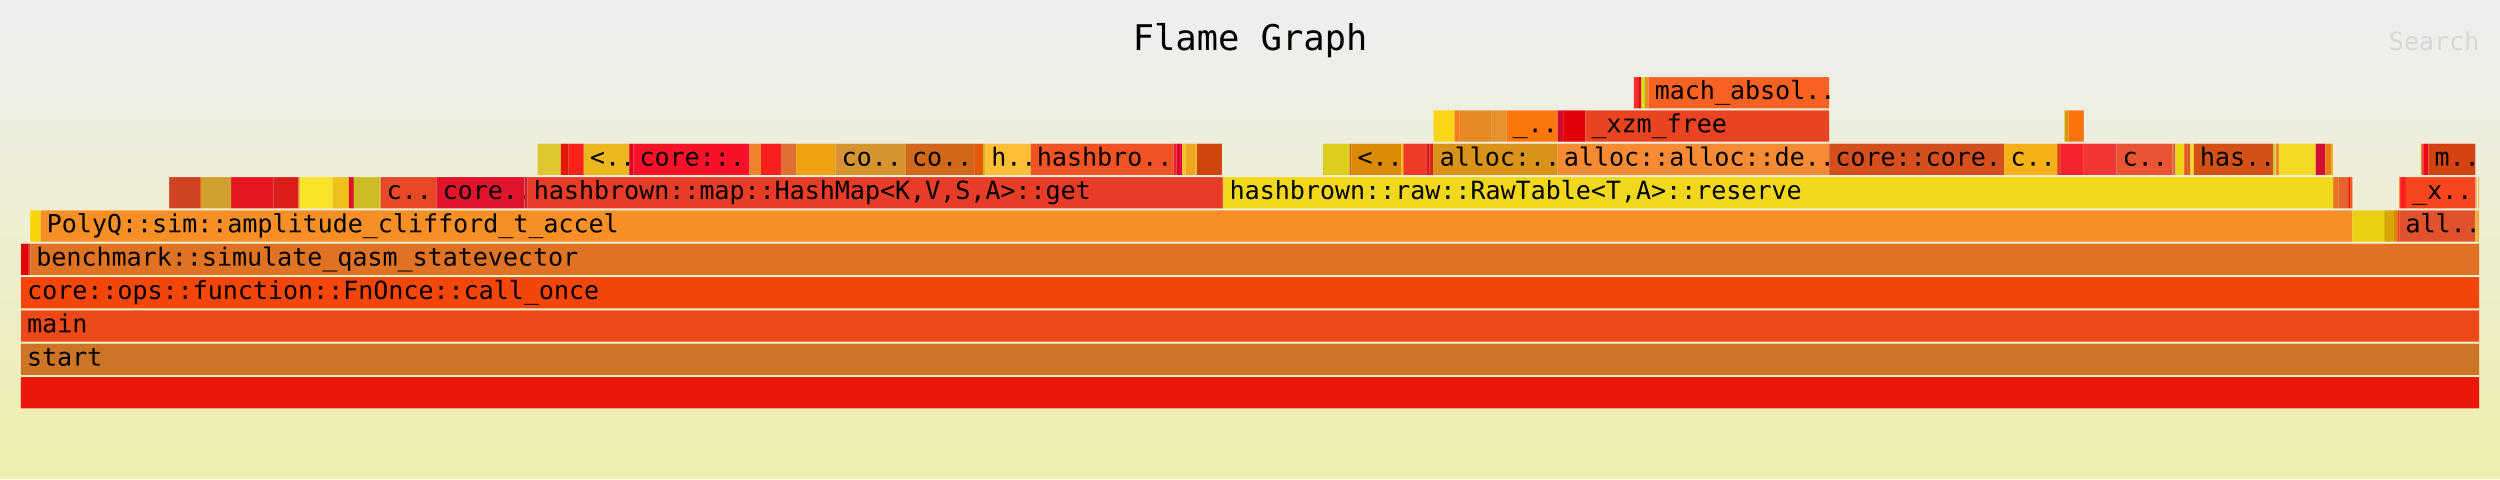
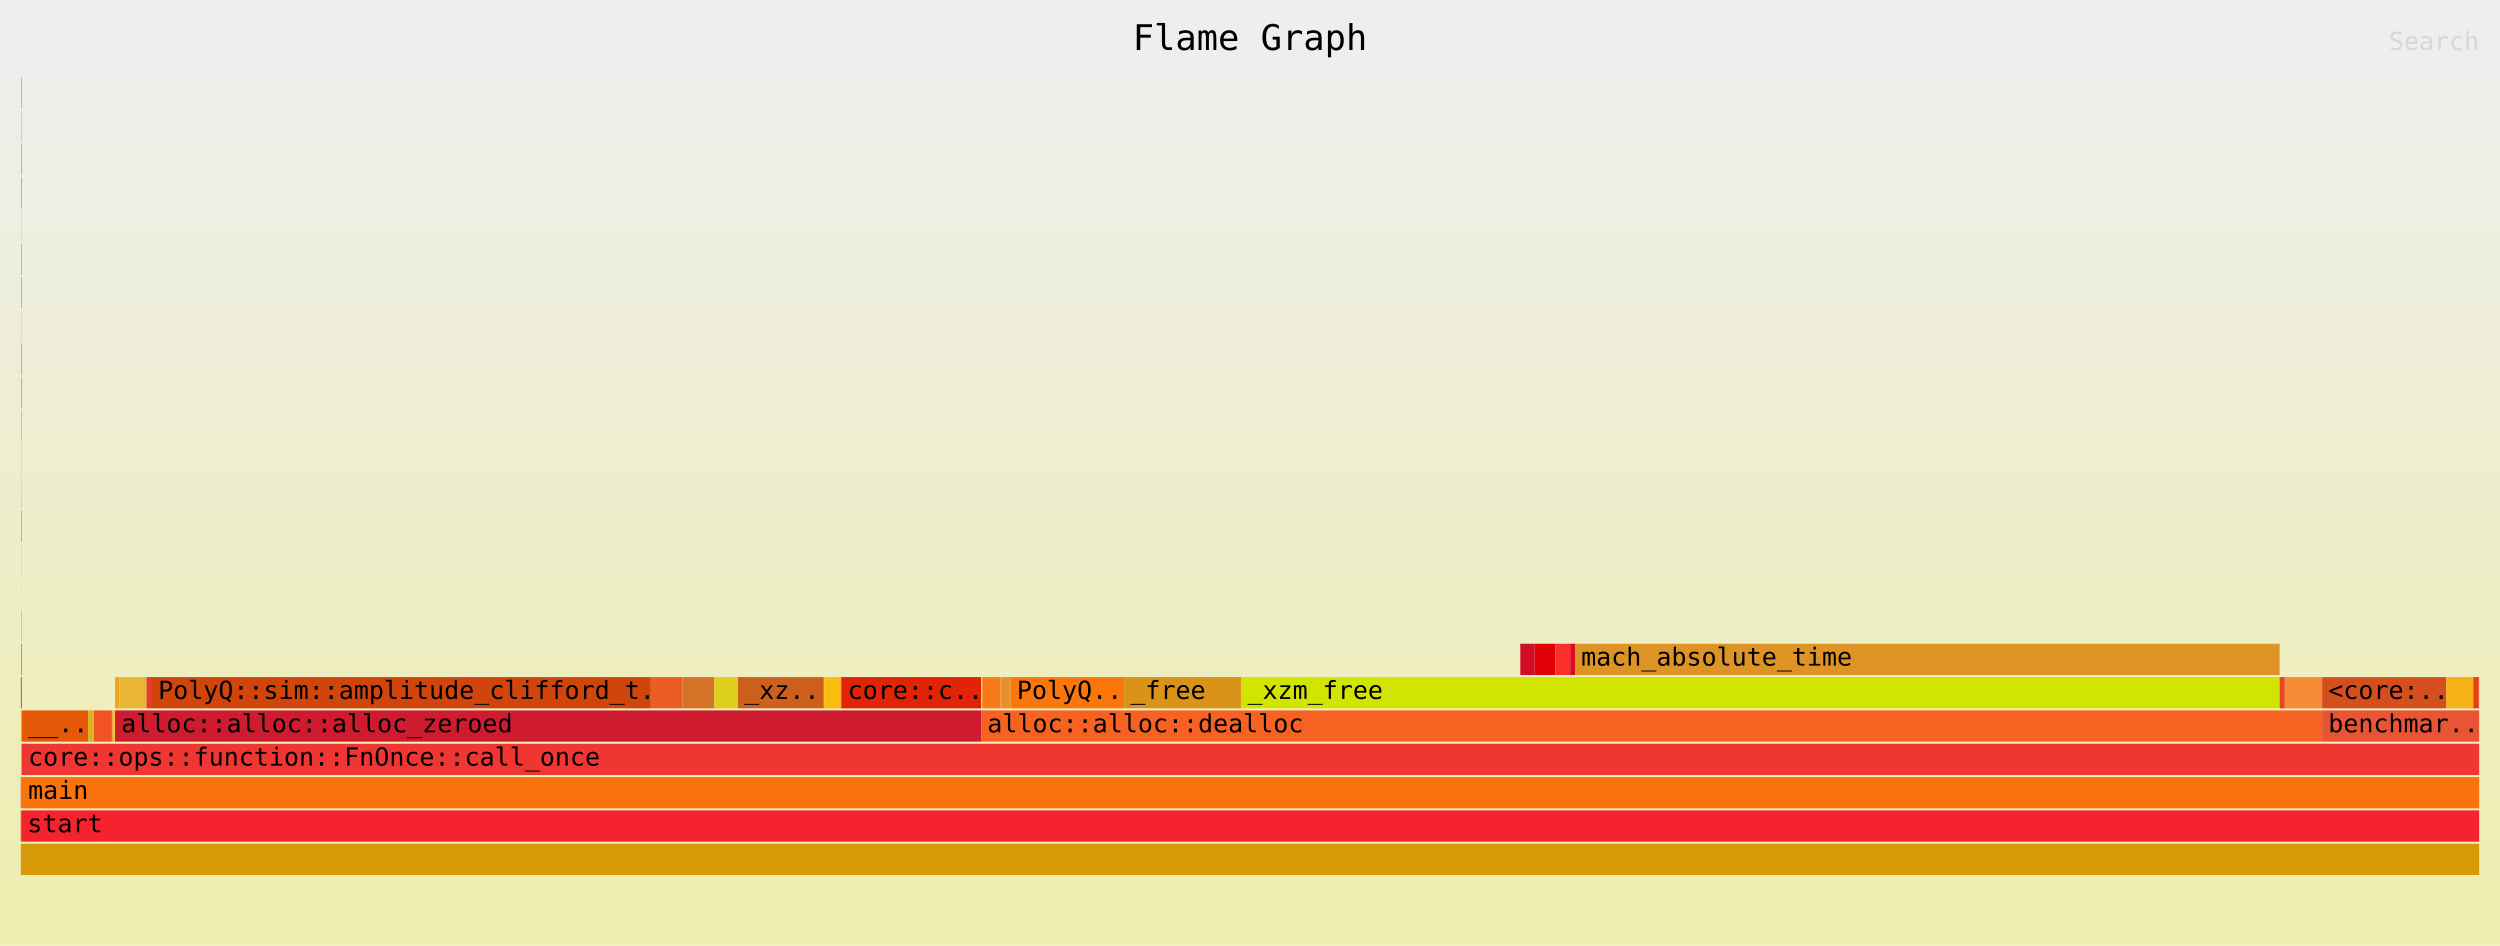
- <svg xmlns="http://www.w3.org/2000/svg" xmlns:ns1="http://github.com/jonhoo/inferno" version="1.1" width="1200" height="230" viewBox="0 0 1200 230">
+ <svg xmlns="http://www.w3.org/2000/svg" xmlns:ns1="http://github.com/jonhoo/inferno" version="1.1" width="1200" height="454" viewBox="0 0 1200 454">
  <defs>
    <linearGradient id="background" y1="0" y2="1" x1="0" x2="0">
      <stop stop-color="#eeeeee" offset="5%" />
      <stop stop-color="#eeeeb0" offset="95%" />
    </linearGradient>
  </defs>
  <style type="text/css">
text { font-family:monospace; font-size:12px }
#title { text-anchor:middle; font-size:17px; }
#matched { text-anchor:end; }
#search { text-anchor:end; opacity:0.1; cursor:pointer; }
#search:hover, #search.show { opacity:1; }
#subtitle { text-anchor:middle; font-color:rgb(160,160,160); }
#unzoom { cursor:pointer; }
#frames &gt; *:hover { stroke:black; stroke-width:0.5; cursor:pointer; }
.hide { display:none; }
.parent { opacity:0.5; }
</style>
-   <rect x="0" y="0" width="100%" height="230" fill="url(#background)" />
+   <rect x="0" y="0" width="100%" height="454" fill="url(#background)" />
  <text id="title" fill="rgb(0,0,0)" x="50%" y="24.00">Flame Graph</text>
-   <text id="details" fill="rgb(0,0,0)" x="10" y="213.00"> </text>
+   <text id="details" fill="rgb(0,0,0)" x="10" y="437.00"> </text>
  <text id="unzoom" class="hide" fill="rgb(0,0,0)" x="10" y="24.00">Reset Zoom</text>
  <text id="search" fill="rgb(0,0,0)" x="1190" y="24.00">Search</text>
-   <text id="matched" fill="rgb(0,0,0)" x="1190" y="213.00"> </text>
-   <svg id="frames" x="10" width="1180" total_samples="121412">
-     <g>
-       <rect x="0.006%" y="117" width="0.298%" height="15" fill="rgb(227,0,7)" ns1:x="7" ns1:w="362" />
-       <text x="0.256%" y="127.50" />
-     </g>
-     <g>
-       <rect x="0.304%" y="117" width="0.062%" height="15" fill="rgb(217,0,24)" ns1:x="369" ns1:w="75" />
-       <text x="0.554%" y="127.50" />
-     </g>
-     <g>
-       <rect x="0.366%" y="117" width="0.015%" height="15" fill="rgb(221,193,54)" ns1:x="444" ns1:w="18" />
-       <text x="0.616%" y="127.50" />
-     </g>
-     <g>
-       <rect x="0.381%" y="101" width="0.422%" height="15" fill="rgb(248,212,6)" ns1:x="462" ns1:w="513" />
-       <text x="0.63%" y="111.50" />
-     </g>
-     <g>
-       <rect x="6.032%" y="85" width="1.286%" height="15" fill="rgb(208,68,35)" ns1:x="7323" ns1:w="1561" />
-       <text x="6.282%" y="95.50" />
-     </g>
-     <g>
-       <rect x="7.317%" y="85" width="0.079%" height="15" fill="rgb(232,128,0)" ns1:x="8884" ns1:w="96" />
-       <text x="7.567%" y="95.50" />
-     </g>
-     <g>
-       <rect x="7.396%" y="85" width="1.156%" height="15" fill="rgb(207,160,47)" ns1:x="8980" ns1:w="1403" />
-       <text x="7.646%" y="95.50" />
-     </g>
-     <g>
-       <rect x="8.552%" y="85" width="1.719%" height="15" fill="rgb(228,23,34)" ns1:x="10383" ns1:w="2087" />
-       <text x="8.802%" y="95.50" />
-     </g>
-     <g>
-       <rect x="10.271%" y="85" width="1.022%" height="15" fill="rgb(218,30,26)" ns1:x="12470" ns1:w="1241" />
-       <text x="10.521%" y="95.50" />
-     </g>
-     <g>
-       <rect x="11.296%" y="85" width="0.047%" height="15" fill="rgb(220,122,19)" ns1:x="13715" ns1:w="57" />
-       <text x="11.546%" y="95.50" />
-     </g>
-     <g>
-       <rect x="11.343%" y="85" width="1.343%" height="15" fill="rgb(250,228,42)" ns1:x="13772" ns1:w="1630" />
-       <text x="11.593%" y="95.50" />
-     </g>
-     <g>
-       <rect x="12.686%" y="85" width="0.656%" height="15" fill="rgb(240,193,28)" ns1:x="15402" ns1:w="796" />
-       <text x="12.936%" y="95.50" />
-     </g>
-     <g>
-       <rect x="13.341%" y="85" width="0.206%" height="15" fill="rgb(216,20,37)" ns1:x="16198" ns1:w="250" />
-       <text x="13.591%" y="95.50" />
-     </g>
-     <g>
-       <rect x="13.547%" y="85" width="1.052%" height="15" fill="rgb(206,188,39)" ns1:x="16448" ns1:w="1277" />
-       <text x="13.797%" y="95.50" />
-     </g>
-     <g>
-       <rect x="14.599%" y="85" width="0.032%" height="15" fill="rgb(217,207,13)" ns1:x="17725" ns1:w="39" />
-       <text x="14.849%" y="95.50" />
-     </g>
-     <g>
-       <rect x="14.631%" y="85" width="2.276%" height="15" fill="rgb(231,73,38)" ns1:x="17764" ns1:w="2764" />
-       <text x="14.881%" y="95.50">c..</text>
-     </g>
-     <g>
-       <rect x="16.908%" y="85" width="3.563%" height="15" fill="rgb(225,20,46)" ns1:x="20528" ns1:w="4326" />
-       <text x="17.158%" y="95.50">core..</text>
-     </g>
-     <g>
-       <rect x="20.482%" y="85" width="0.133%" height="15" fill="rgb(210,31,41)" ns1:x="24867" ns1:w="161" />
-       <text x="20.732%" y="95.50" />
-     </g>
-     <g>
-       <rect x="21.018%" y="69" width="0.946%" height="15" fill="rgb(221,200,47)" ns1:x="25519" ns1:w="1148" />
-       <text x="21.268%" y="79.50" />
-     </g>
-     <g>
-       <rect x="21.964%" y="69" width="0.322%" height="15" fill="rgb(226,26,5)" ns1:x="26667" ns1:w="391" />
-       <text x="22.214%" y="79.50" />
-     </g>
-     <g>
-       <rect x="22.286%" y="69" width="0.614%" height="15" fill="rgb(249,33,26)" ns1:x="27058" ns1:w="745" />
-       <text x="22.536%" y="79.50" />
-     </g>
-     <g>
-       <rect x="22.9%" y="69" width="1.849%" height="15" fill="rgb(235,183,28)" ns1:x="27803" ns1:w="2245" />
-       <text x="23.15%" y="79.50">&lt;..</text>
-     </g>
-     <g>
-       <rect x="24.749%" y="69" width="0.166%" height="15" fill="rgb(221,5,38)" ns1:x="30048" ns1:w="201" />
-       <text x="24.999%" y="79.50" />
-     </g>
-     <g>
-       <rect x="24.916%" y="69" width="4.724%" height="15" fill="rgb(247,18,42)" ns1:x="30251" ns1:w="5735" />
-       <text x="25.166%" y="79.50">core::..</text>
-     </g>
-     <g>
-       <rect x="29.64%" y="69" width="0.466%" height="15" fill="rgb(241,131,45)" ns1:x="35986" ns1:w="566" />
-       <text x="29.89%" y="79.50" />
-     </g>
-     <g>
-       <rect x="30.106%" y="69" width="0.815%" height="15" fill="rgb(249,31,29)" ns1:x="36552" ns1:w="989" />
-       <text x="30.356%" y="79.50" />
-     </g>
-     <g>
-       <rect x="30.92%" y="69" width="0.619%" height="15" fill="rgb(225,111,53)" ns1:x="37541" ns1:w="752" />
-       <text x="31.17%" y="79.50" />
-     </g>
-     <g>
-       <rect x="31.54%" y="69" width="1.598%" height="15" fill="rgb(238,160,17)" ns1:x="38293" ns1:w="1940" />
-       <text x="31.79%" y="79.50" />
-     </g>
-     <g>
-       <rect x="33.138%" y="69" width="2.85%" height="15" fill="rgb(214,148,48)" ns1:x="40233" ns1:w="3460" />
-       <text x="33.388%" y="79.50">co..</text>
-     </g>
-     <g>
-       <rect x="35.987%" y="69" width="0.011%" height="15" fill="rgb(232,36,49)" ns1:x="43693" ns1:w="14" />
-       <text x="36.237%" y="79.50" />
-     </g>
-     <g>
-       <rect x="35.999%" y="69" width="2.78%" height="15" fill="rgb(209,103,24)" ns1:x="43707" ns1:w="3375" />
-       <text x="36.249%" y="79.50">co..</text>
-     </g>
-     <g>
-       <rect x="38.779%" y="69" width="0.359%" height="15" fill="rgb(229,88,8)" ns1:x="47082" ns1:w="436" />
-       <text x="39.029%" y="79.50" />
-     </g>
-     <g>
-       <rect x="39.138%" y="69" width="0.087%" height="15" fill="rgb(213,181,19)" ns1:x="47518" ns1:w="106" />
-       <text x="39.388%" y="79.50" />
-     </g>
-     <g>
-       <rect x="39.225%" y="69" width="1.856%" height="15" fill="rgb(254,191,54)" ns1:x="47624" ns1:w="2253" />
-       <text x="39.475%" y="79.50">h..</text>
-     </g>
-     <g>
-       <rect x="41.081%" y="69" width="5.811%" height="15" fill="rgb(241,83,37)" ns1:x="49877" ns1:w="7055" />
-       <text x="41.331%" y="79.50">hashbro..</text>
-     </g>
-     <g>
-       <rect x="46.892%" y="69" width="0.124%" height="15" fill="rgb(233,36,39)" ns1:x="56932" ns1:w="151" />
-       <text x="47.142%" y="79.50" />
-     </g>
-     <g>
-       <rect x="47.016%" y="69" width="0.225%" height="15" fill="rgb(226,3,54)" ns1:x="57083" ns1:w="273" />
-       <text x="47.266%" y="79.50" />
-     </g>
-     <g>
-       <rect x="47.241%" y="69" width="0.138%" height="15" fill="rgb(245,192,40)" ns1:x="57356" ns1:w="167" />
-       <text x="47.491%" y="79.50" />
-     </g>
-     <g>
-       <rect x="47.378%" y="69" width="0.391%" height="15" fill="rgb(238,167,29)" ns1:x="57523" ns1:w="475" />
-       <text x="47.628%" y="79.50" />
-     </g>
-     <g>
-       <rect x="47.77%" y="69" width="0.074%" height="15" fill="rgb(232,182,51)" ns1:x="57998" ns1:w="90" />
-       <text x="48.02%" y="79.50" />
-     </g>
-     <g>
-       <rect x="20.617%" y="85" width="28.244%" height="15" fill="rgb(231,60,39)" ns1:x="25031" ns1:w="34291" />
-       <text x="20.867%" y="95.50">hashbrown::map::HashMap&lt;K,V,S,A&gt;::get</text>
-     </g>
-     <g>
-       <rect x="47.844%" y="69" width="1.016%" height="15" fill="rgb(208,69,12)" ns1:x="58088" ns1:w="1234" />
-       <text x="48.094%" y="79.50" />
-     </g>
-     <g>
-       <rect x="48.86%" y="85" width="0.047%" height="15" fill="rgb(235,93,37)" ns1:x="59322" ns1:w="57" />
-       <text x="49.11%" y="95.50" />
-     </g>
-     <g>
-       <rect x="48.91%" y="85" width="0.011%" height="15" fill="rgb(213,116,39)" ns1:x="59383" ns1:w="13" />
-       <text x="49.16%" y="95.50" />
-     </g>
-     <g>
-       <rect x="52.965%" y="69" width="1.09%" height="15" fill="rgb(222,207,29)" ns1:x="64306" ns1:w="1323" />
-       <text x="53.215%" y="79.50" />
-     </g>
-     <g>
-       <rect x="54.055%" y="69" width="0.066%" height="15" fill="rgb(206,96,30)" ns1:x="65629" ns1:w="80" />
-       <text x="54.305%" y="79.50" />
-     </g>
-     <g>
-       <rect x="54.121%" y="69" width="2.03%" height="15" fill="rgb(218,138,4)" ns1:x="65709" ns1:w="2464" />
-       <text x="54.371%" y="79.50">&lt;..</text>
-     </g>
-     <g>
-       <rect x="56.15%" y="69" width="0.088%" height="15" fill="rgb(250,191,14)" ns1:x="68173" ns1:w="107" />
-       <text x="56.4%" y="79.50" />
-     </g>
-     <g>
-       <rect x="56.238%" y="69" width="0.961%" height="15" fill="rgb(239,60,40)" ns1:x="68280" ns1:w="1167" />
-       <text x="56.488%" y="79.50" />
-     </g>
-     <g>
-       <rect x="57.2%" y="69" width="0.105%" height="15" fill="rgb(206,27,48)" ns1:x="69447" ns1:w="127" />
-       <text x="57.45%" y="79.50" />
-     </g>
-     <g>
-       <rect x="57.304%" y="69" width="0.161%" height="15" fill="rgb(225,35,8)" ns1:x="69574" ns1:w="195" />
-       <text x="57.554%" y="79.50" />
-     </g>
-     <g>
-       <rect x="57.465%" y="53" width="0.857%" height="15" fill="rgb(250,213,24)" ns1:x="69769" ns1:w="1041" />
-       <text x="57.715%" y="63.50" />
-     </g>
-     <g>
-       <rect x="58.322%" y="53" width="0.209%" height="15" fill="rgb(247,123,22)" ns1:x="70810" ns1:w="254" />
-       <text x="58.572%" y="63.50" />
-     </g>
-     <g>
-       <rect x="58.531%" y="53" width="1.304%" height="15" fill="rgb(231,138,38)" ns1:x="71064" ns1:w="1583" />
-       <text x="58.781%" y="63.50" />
-     </g>
-     <g>
-       <rect x="59.835%" y="53" width="0.597%" height="15" fill="rgb(231,145,46)" ns1:x="72647" ns1:w="725" />
-       <text x="60.085%" y="63.50" />
-     </g>
-     <g>
-       <rect x="60.433%" y="53" width="2.069%" height="15" fill="rgb(251,118,11)" ns1:x="73373" ns1:w="2512" />
-       <text x="60.683%" y="63.50">_..</text>
-     </g>
-     <g>
-       <rect x="57.465%" y="69" width="5.052%" height="15" fill="rgb(217,147,25)" ns1:x="69769" ns1:w="6134" />
-       <text x="57.715%" y="79.50">alloc:..</text>
-     </g>
-     <g>
-       <rect x="62.502%" y="53" width="0.015%" height="15" fill="rgb(247,81,37)" ns1:x="75885" ns1:w="18" />
-       <text x="62.752%" y="63.50" />
-     </g>
-     <g>
-       <rect x="62.517%" y="53" width="0.222%" height="15" fill="rgb(209,12,38)" ns1:x="75903" ns1:w="270" />
-       <text x="62.767%" y="63.50" />
-     </g>
-     <g>
-       <rect x="62.739%" y="53" width="0.898%" height="15" fill="rgb(227,1,9)" ns1:x="76173" ns1:w="1090" />
-       <text x="62.989%" y="63.50" />
-     </g>
-     <g>
-       <rect x="65.615%" y="37" width="0.172%" height="15" fill="rgb(248,47,43)" ns1:x="79665" ns1:w="209" />
-       <text x="65.865%" y="47.50" />
-     </g>
-     <g>
-       <rect x="65.788%" y="37" width="0.134%" height="15" fill="rgb(221,10,30)" ns1:x="79874" ns1:w="163" />
-       <text x="66.038%" y="47.50" />
-     </g>
-     <g>
-       <rect x="65.922%" y="37" width="0.131%" height="15" fill="rgb(210,229,1)" ns1:x="80037" ns1:w="159" />
-       <text x="66.172%" y="47.50" />
-     </g>
-     <g>
-       <rect x="66.053%" y="37" width="0.161%" height="15" fill="rgb(222,148,37)" ns1:x="80196" ns1:w="195" />
-       <text x="66.303%" y="47.50" />
-     </g>
-     <g>
-       <rect x="63.637%" y="53" width="9.922%" height="15" fill="rgb(234,67,33)" ns1:x="77263" ns1:w="12047" />
-       <text x="63.887%" y="63.50">_xzm_free</text>
-     </g>
-     <g>
-       <rect x="66.213%" y="37" width="7.346%" height="15" fill="rgb(247,98,35)" ns1:x="80391" ns1:w="8919" />
-       <text x="66.463%" y="47.50">mach_absol..</text>
-     </g>
-     <g>
-       <rect x="62.517%" y="69" width="11.043%" height="15" fill="rgb(247,138,52)" ns1:x="75903" ns1:w="13408" />
-       <text x="62.767%" y="79.50">alloc::alloc::de..</text>
-     </g>
-     <g>
-       <rect x="73.56%" y="69" width="7.125%" height="15" fill="rgb(213,79,30)" ns1:x="89311" ns1:w="8650" />
-       <text x="73.81%" y="79.50">core::core..</text>
-     </g>
-     <g>
-       <rect x="80.685%" y="69" width="2.15%" height="15" fill="rgb(246,177,23)" ns1:x="97961" ns1:w="2610" />
-       <text x="80.935%" y="79.50">c..</text>
-     </g>
-     <g>
-       <rect x="82.838%" y="69" width="0.147%" height="15" fill="rgb(230,62,27)" ns1:x="100575" ns1:w="178" />
-       <text x="83.088%" y="79.50" />
-     </g>
-     <g>
-       <rect x="83.134%" y="53" width="0.155%" height="15" fill="rgb(216,154,8)" ns1:x="100935" ns1:w="188" />
-       <text x="83.384%" y="63.50" />
-     </g>
-     <g>
-       <rect x="82.984%" y="69" width="0.934%" height="15" fill="rgb(244,35,45)" ns1:x="100753" ns1:w="1134" />
-       <text x="83.234%" y="79.50" />
-     </g>
-     <g>
-       <rect x="83.289%" y="53" width="0.629%" height="15" fill="rgb(251,115,12)" ns1:x="101123" ns1:w="764" />
-       <text x="83.539%" y="63.50" />
-     </g>
-     <g>
-       <rect x="83.918%" y="69" width="1.327%" height="15" fill="rgb(240,54,50)" ns1:x="101887" ns1:w="1611" />
-       <text x="84.168%" y="79.50" />
-     </g>
-     <g>
-       <rect x="85.245%" y="69" width="2.274%" height="15" fill="rgb(233,84,52)" ns1:x="103498" ns1:w="2761" />
-       <text x="85.495%" y="79.50">c..</text>
-     </g>
-     <g>
-       <rect x="87.519%" y="69" width="0.061%" height="15" fill="rgb(207,117,47)" ns1:x="106259" ns1:w="74" />
-       <text x="87.769%" y="79.50" />
-     </g>
-     <g>
-       <rect x="87.58%" y="69" width="0.024%" height="15" fill="rgb(249,43,39)" ns1:x="106333" ns1:w="29" />
-       <text x="87.83%" y="79.50" />
-     </g>
-     <g>
-       <rect x="87.604%" y="69" width="0.037%" height="15" fill="rgb(209,38,44)" ns1:x="106362" ns1:w="45" />
-       <text x="87.854%" y="79.50" />
-     </g>
-     <g>
-       <rect x="87.641%" y="69" width="0.362%" height="15" fill="rgb(236,212,23)" ns1:x="106407" ns1:w="440" />
-       <text x="87.891%" y="79.50" />
-     </g>
-     <g>
-       <rect x="88.004%" y="69" width="0.118%" height="15" fill="rgb(242,79,21)" ns1:x="106847" ns1:w="143" />
-       <text x="88.254%" y="79.50" />
-     </g>
-     <g>
-       <rect x="88.121%" y="69" width="0.134%" height="15" fill="rgb(211,96,35)" ns1:x="106990" ns1:w="163" />
-       <text x="88.371%" y="79.50" />
-     </g>
-     <g>
-       <rect x="88.256%" y="69" width="0.134%" height="15" fill="rgb(253,215,40)" ns1:x="107153" ns1:w="163" />
-       <text x="88.506%" y="79.50" />
-     </g>
-     <g>
-       <rect x="88.39%" y="69" width="3.224%" height="15" fill="rgb(211,81,21)" ns1:x="107316" ns1:w="3914" />
-       <text x="88.64%" y="79.50">has..</text>
-     </g>
-     <g>
-       <rect x="91.622%" y="69" width="0.094%" height="15" fill="rgb(208,190,38)" ns1:x="111240" ns1:w="114" />
-       <text x="91.872%" y="79.50" />
-     </g>
-     <g>
-       <rect x="91.721%" y="69" width="0.021%" height="15" fill="rgb(235,213,38)" ns1:x="111360" ns1:w="26" />
-       <text x="91.971%" y="79.50" />
-     </g>
-     <g>
-       <rect x="91.742%" y="69" width="0.111%" height="15" fill="rgb(237,122,38)" ns1:x="111386" ns1:w="135" />
-       <text x="91.992%" y="79.50" />
-     </g>
-     <g>
-       <rect x="91.853%" y="69" width="1.494%" height="15" fill="rgb(244,218,35)" ns1:x="111521" ns1:w="1814" />
-       <text x="92.103%" y="79.50" />
-     </g>
-     <g>
-       <rect x="93.348%" y="69" width="0.014%" height="15" fill="rgb(240,68,47)" ns1:x="113336" ns1:w="17" />
-       <text x="93.598%" y="79.50" />
-     </g>
-     <g>
-       <rect x="93.362%" y="69" width="0.38%" height="15" fill="rgb(210,16,53)" ns1:x="113353" ns1:w="461" />
-       <text x="93.612%" y="79.50" />
-     </g>
-     <g>
-       <rect x="93.742%" y="69" width="0.237%" height="15" fill="rgb(235,124,12)" ns1:x="113814" ns1:w="288" />
-       <text x="93.992%" y="79.50" />
-     </g>
-     <g>
-       <rect x="93.98%" y="69" width="0.03%" height="15" fill="rgb(224,169,11)" ns1:x="114103" ns1:w="37" />
-       <text x="94.23%" y="79.50" />
-     </g>
-     <g>
-       <rect x="94.01%" y="69" width="0.043%" height="15" fill="rgb(250,166,2)" ns1:x="114140" ns1:w="52" />
-       <text x="94.26%" y="79.50" />
-     </g>
-     <g>
-       <rect x="48.921%" y="85" width="45.141%" height="15" fill="rgb(242,216,29)" ns1:x="59396" ns1:w="54807" />
-       <text x="49.171%" y="95.50">hashbrown::raw::RawTable&lt;T,A&gt;::reserve</text>
-     </g>
-     <g>
-       <rect x="94.062%" y="85" width="0.205%" height="15" fill="rgb(230,116,27)" ns1:x="114203" ns1:w="249" />
-       <text x="94.312%" y="95.50" />
-     </g>
-     <g>
-       <rect x="94.268%" y="85" width="0.408%" height="15" fill="rgb(228,99,48)" ns1:x="114453" ns1:w="495" />
-       <text x="94.518%" y="95.50" />
-     </g>
-     <g>
-       <rect x="94.676%" y="85" width="0.09%" height="15" fill="rgb(253,11,6)" ns1:x="114948" ns1:w="109" />
-       <text x="94.926%" y="95.50" />
-     </g>
-     <g>
-       <rect x="0.803%" y="101" width="94.039%" height="15" fill="rgb(247,143,39)" ns1:x="975" ns1:w="114175" />
-       <text x="1.053%" y="111.50">PolyQ::sim::amplitude_clifford_t_accel</text>
-     </g>
-     <g>
-       <rect x="94.766%" y="85" width="0.077%" height="15" fill="rgb(236,97,10)" ns1:x="115057" ns1:w="93" />
-       <text x="95.016%" y="95.50" />
-     </g>
-     <g>
-       <rect x="94.842%" y="101" width="1.296%" height="15" fill="rgb(233,208,19)" ns1:x="115150" ns1:w="1573" />
-       <text x="95.092%" y="111.50" />
-     </g>
-     <g>
-       <rect x="96.138%" y="101" width="0.4%" height="15" fill="rgb(216,164,2)" ns1:x="116723" ns1:w="486" />
-       <text x="96.388%" y="111.50" />
-     </g>
-     <g>
-       <rect x="96.538%" y="101" width="0.166%" height="15" fill="rgb(220,129,5)" ns1:x="117209" ns1:w="202" />
-       <text x="96.788%" y="111.50" />
-     </g>
-     <g>
-       <rect x="96.705%" y="101" width="0.047%" height="15" fill="rgb(242,17,10)" ns1:x="117411" ns1:w="57" />
-       <text x="96.955%" y="111.50" />
-     </g>
-     <g>
-       <rect x="96.752%" y="85" width="0.035%" height="15" fill="rgb(242,107,0)" ns1:x="117468" ns1:w="43" />
-       <text x="97.002%" y="95.50" />
-     </g>
-     <g>
-       <rect x="96.787%" y="85" width="0.234%" height="15" fill="rgb(251,28,31)" ns1:x="117511" ns1:w="284" />
-       <text x="97.037%" y="95.50" />
-     </g>
-     <g>
-       <rect x="97.624%" y="69" width="0.035%" height="15" fill="rgb(233,223,10)" ns1:x="118527" ns1:w="42" />
-       <text x="97.874%" y="79.50" />
-     </g>
-     <g>
-       <rect x="97.658%" y="69" width="0.041%" height="15" fill="rgb(215,21,27)" ns1:x="118569" ns1:w="50" />
-       <text x="97.908%" y="79.50" />
-     </g>
-     <g>
-       <rect x="97.7%" y="69" width="0.031%" height="15" fill="rgb(232,23,21)" ns1:x="118619" ns1:w="38" />
-       <text x="97.95%" y="79.50" />
-     </g>
-     <g>
-       <rect x="97.731%" y="69" width="0.201%" height="15" fill="rgb(244,5,23)" ns1:x="118657" ns1:w="244" />
-       <text x="97.981%" y="79.50" />
-     </g>
-     <g>
-       <rect x="96.752%" y="101" width="3.092%" height="15" fill="rgb(226,81,46)" ns1:x="117468" ns1:w="3754" />
-       <text x="97.002%" y="111.50">all..</text>
-     </g>
-     <g>
-       <rect x="97.021%" y="85" width="2.823%" height="15" fill="rgb(247,70,30)" ns1:x="117795" ns1:w="3427" />
-       <text x="97.271%" y="95.50">_x..</text>
-     </g>
-     <g>
-       <rect x="97.932%" y="69" width="1.912%" height="15" fill="rgb(212,68,19)" ns1:x="118901" ns1:w="2321" />
-       <text x="98.182%" y="79.50">m..</text>
-     </g>
-     <g>
-       <rect x="99.844%" y="101" width="0.044%" height="15" fill="rgb(240,187,13)" ns1:x="121222" ns1:w="54" />
-       <text x="100.094%" y="111.50" />
-     </g>
-     <g>
-       <rect x="99.858%" y="85" width="0.03%" height="15" fill="rgb(223,113,26)" ns1:x="121240" ns1:w="36" />
-       <text x="100.108%" y="95.50" />
-     </g>
-     <g>
-       <rect x="99.888%" y="101" width="0.013%" height="15" fill="rgb(206,192,2)" ns1:x="121276" ns1:w="16" />
-       <text x="100.138%" y="111.50" />
-     </g>
-     <g>
-       <rect x="99.901%" y="101" width="0.03%" height="15" fill="rgb(241,108,4)" ns1:x="121292" ns1:w="37" />
-       <text x="100.151%" y="111.50" />
-     </g>
-     <g>
-       <rect x="99.932%" y="101" width="0.029%" height="15" fill="rgb(247,173,49)" ns1:x="121329" ns1:w="35" />
-       <text x="100.182%" y="111.50" />
-     </g>
-     <g>
-       <rect x="0.381%" y="117" width="99.618%" height="15" fill="rgb(224,114,35)" ns1:x="462" ns1:w="120948" />
-       <text x="0.63%" y="127.50">benchmark::simulate_qasm_statevector</text>
-     </g>
-     <g>
-       <rect x="99.96%" y="101" width="0.038%" height="15" fill="rgb(245,159,27)" ns1:x="121364" ns1:w="46" />
-       <text x="100.21%" y="111.50" />
-     </g>
-     <g>
-       <rect x="99.96%" y="85" width="0.038%" height="15" fill="rgb(245,172,44)" ns1:x="121364" ns1:w="46" />
-       <text x="100.21%" y="95.50" />
-     </g>
-     <g>
-       <rect x="0%" y="181" width="100%" height="15" fill="rgb(236,23,11)" ns1:x="0" ns1:w="121412" />
-       <text x="0.25%" y="191.50" />
-     </g>
-     <g>
-       <rect x="0%" y="165" width="100%" height="15" fill="rgb(205,117,38)" ns1:x="0" ns1:w="121412" />
-       <text x="0.25%" y="175.50">start</text>
-     </g>
-     <g>
-       <rect x="0.006%" y="149" width="99.994%" height="15" fill="rgb(237,72,25)" ns1:x="7" ns1:w="121405" />
-       <text x="0.256%" y="159.50">main</text>
-     </g>
-     <g>
-       <rect x="0.006%" y="133" width="99.994%" height="15" fill="rgb(244,70,9)" ns1:x="7" ns1:w="121405" />
-       <text x="0.256%" y="143.50">core::ops::function::FnOnce::call_once</text>
+   <text id="matched" fill="rgb(0,0,0)" x="1190" y="437.00"> </text>
+   <svg id="frames" x="10" width="1180" total_samples="6653">
+     <g>
+       <rect x="0%" y="389" width="0.015%" height="15" fill="rgb(227,0,7)" ns1:x="0" ns1:w="1" />
+       <text x="0.25%" y="399.50" />
+     </g>
+     <g>
+       <rect x="0%" y="373" width="0.015%" height="15" fill="rgb(217,0,24)" ns1:x="0" ns1:w="1" />
+       <text x="0.25%" y="383.50" />
+     </g>
+     <g>
+       <rect x="0%" y="357" width="0.015%" height="15" fill="rgb(221,193,54)" ns1:x="0" ns1:w="1" />
+       <text x="0.25%" y="367.50" />
+     </g>
+     <g>
+       <rect x="0%" y="341" width="0.015%" height="15" fill="rgb(248,212,6)" ns1:x="0" ns1:w="1" />
+       <text x="0.25%" y="351.50" />
+     </g>
+     <g>
+       <rect x="0%" y="325" width="0.015%" height="15" fill="rgb(208,68,35)" ns1:x="0" ns1:w="1" />
+       <text x="0.25%" y="335.50" />
+     </g>
+     <g>
+       <rect x="0.015%" y="357" width="0.015%" height="15" fill="rgb(232,128,0)" ns1:x="1" ns1:w="1" />
+       <text x="0.265%" y="367.50" />
+     </g>
+     <g>
+       <rect x="0.015%" y="341" width="0.015%" height="15" fill="rgb(207,160,47)" ns1:x="1" ns1:w="1" />
+       <text x="0.265%" y="351.50" />
+     </g>
+     <g>
+       <rect x="0.015%" y="325" width="0.015%" height="15" fill="rgb(228,23,34)" ns1:x="1" ns1:w="1" />
+       <text x="0.265%" y="335.50" />
+     </g>
+     <g>
+       <rect x="0.015%" y="309" width="0.015%" height="15" fill="rgb(218,30,26)" ns1:x="1" ns1:w="1" />
+       <text x="0.265%" y="319.50" />
+     </g>
+     <g>
+       <rect x="0.015%" y="293" width="0.015%" height="15" fill="rgb(220,122,19)" ns1:x="1" ns1:w="1" />
+       <text x="0.265%" y="303.50" />
+     </g>
+     <g>
+       <rect x="0.015%" y="277" width="0.015%" height="15" fill="rgb(250,228,42)" ns1:x="1" ns1:w="1" />
+       <text x="0.265%" y="287.50" />
+     </g>
+     <g>
+       <rect x="0.015%" y="261" width="0.015%" height="15" fill="rgb(240,193,28)" ns1:x="1" ns1:w="1" />
+       <text x="0.265%" y="271.50" />
+     </g>
+     <g>
+       <rect x="0.015%" y="245" width="0.015%" height="15" fill="rgb(216,20,37)" ns1:x="1" ns1:w="1" />
+       <text x="0.265%" y="255.50" />
+     </g>
+     <g>
+       <rect x="0.015%" y="229" width="0.015%" height="15" fill="rgb(206,188,39)" ns1:x="1" ns1:w="1" />
+       <text x="0.265%" y="239.50" />
+     </g>
+     <g>
+       <rect x="0.015%" y="213" width="0.015%" height="15" fill="rgb(217,207,13)" ns1:x="1" ns1:w="1" />
+       <text x="0.265%" y="223.50" />
+     </g>
+     <g>
+       <rect x="0.015%" y="197" width="0.015%" height="15" fill="rgb(231,73,38)" ns1:x="1" ns1:w="1" />
+       <text x="0.265%" y="207.50" />
+     </g>
+     <g>
+       <rect x="0.015%" y="181" width="0.015%" height="15" fill="rgb(225,20,46)" ns1:x="1" ns1:w="1" />
+       <text x="0.265%" y="191.50" />
+     </g>
+     <g>
+       <rect x="0.015%" y="165" width="0.015%" height="15" fill="rgb(210,31,41)" ns1:x="1" ns1:w="1" />
+       <text x="0.265%" y="175.50" />
+     </g>
+     <g>
+       <rect x="0.015%" y="149" width="0.015%" height="15" fill="rgb(221,200,47)" ns1:x="1" ns1:w="1" />
+       <text x="0.265%" y="159.50" />
+     </g>
+     <g>
+       <rect x="0.015%" y="133" width="0.015%" height="15" fill="rgb(226,26,5)" ns1:x="1" ns1:w="1" />
+       <text x="0.265%" y="143.50" />
+     </g>
+     <g>
+       <rect x="0.015%" y="117" width="0.015%" height="15" fill="rgb(249,33,26)" ns1:x="1" ns1:w="1" />
+       <text x="0.265%" y="127.50" />
+     </g>
+     <g>
+       <rect x="0.015%" y="101" width="0.015%" height="15" fill="rgb(235,183,28)" ns1:x="1" ns1:w="1" />
+       <text x="0.265%" y="111.50" />
+     </g>
+     <g>
+       <rect x="0.015%" y="85" width="0.015%" height="15" fill="rgb(221,5,38)" ns1:x="1" ns1:w="1" />
+       <text x="0.265%" y="95.50" />
+     </g>
+     <g>
+       <rect x="0.015%" y="69" width="0.015%" height="15" fill="rgb(247,18,42)" ns1:x="1" ns1:w="1" />
+       <text x="0.265%" y="79.50" />
+     </g>
+     <g>
+       <rect x="0.015%" y="53" width="0.015%" height="15" fill="rgb(241,131,45)" ns1:x="1" ns1:w="1" />
+       <text x="0.265%" y="63.50" />
+     </g>
+     <g>
+       <rect x="0.015%" y="37" width="0.015%" height="15" fill="rgb(249,31,29)" ns1:x="1" ns1:w="1" />
+       <text x="0.265%" y="47.50" />
+     </g>
+     <g>
+       <rect x="0.015%" y="373" width="0.03%" height="15" fill="rgb(225,111,53)" ns1:x="1" ns1:w="2" />
+       <text x="0.265%" y="383.50" />
+     </g>
+     <g>
+       <rect x="0.03%" y="357" width="0.015%" height="15" fill="rgb(238,160,17)" ns1:x="2" ns1:w="1" />
+       <text x="0.28%" y="367.50" />
+     </g>
+     <g>
+       <rect x="0.03%" y="341" width="0.015%" height="15" fill="rgb(214,148,48)" ns1:x="2" ns1:w="1" />
+       <text x="0.28%" y="351.50" />
+     </g>
+     <g>
+       <rect x="0.03%" y="325" width="0.015%" height="15" fill="rgb(232,36,49)" ns1:x="2" ns1:w="1" />
+       <text x="0.28%" y="335.50" />
+     </g>
+     <g>
+       <rect x="0.03%" y="309" width="0.015%" height="15" fill="rgb(209,103,24)" ns1:x="2" ns1:w="1" />
+       <text x="0.28%" y="319.50" />
+     </g>
+     <g>
+       <rect x="0.045%" y="341" width="2.705%" height="15" fill="rgb(229,88,8)" ns1:x="3" ns1:w="180" />
+       <text x="0.295%" y="351.50">__..</text>
+     </g>
+     <g>
+       <rect x="2.751%" y="341" width="0.18%" height="15" fill="rgb(213,181,19)" ns1:x="183" ns1:w="12" />
+       <text x="3.001%" y="351.50" />
+     </g>
+     <g>
+       <rect x="2.931%" y="341" width="0.03%" height="15" fill="rgb(254,191,54)" ns1:x="195" ns1:w="2" />
+       <text x="3.181%" y="351.50" />
+     </g>
+     <g>
+       <rect x="2.961%" y="341" width="0.737%" height="15" fill="rgb(241,83,37)" ns1:x="197" ns1:w="49" />
+       <text x="3.211%" y="351.50" />
+     </g>
+     <g>
+       <rect x="3.698%" y="341" width="0.015%" height="15" fill="rgb(233,36,39)" ns1:x="246" ns1:w="1" />
+       <text x="3.948%" y="351.50" />
+     </g>
+     <g>
+       <rect x="3.713%" y="341" width="0.015%" height="15" fill="rgb(226,3,54)" ns1:x="247" ns1:w="1" />
+       <text x="3.963%" y="351.50" />
+     </g>
+     <g>
+       <rect x="3.728%" y="341" width="0.105%" height="15" fill="rgb(245,192,40)" ns1:x="248" ns1:w="7" />
+       <text x="3.978%" y="351.50" />
+     </g>
+     <g>
+       <rect x="3.833%" y="325" width="0.18%" height="15" fill="rgb(238,167,29)" ns1:x="255" ns1:w="12" />
+       <text x="4.083%" y="335.50" />
+     </g>
+     <g>
+       <rect x="4.013%" y="325" width="1.097%" height="15" fill="rgb(232,182,51)" ns1:x="267" ns1:w="73" />
+       <text x="4.263%" y="335.50" />
+     </g>
+     <g>
+       <rect x="5.111%" y="325" width="0.226%" height="15" fill="rgb(231,60,39)" ns1:x="340" ns1:w="15" />
+       <text x="5.361%" y="335.50" />
+     </g>
+     <g>
+       <rect x="5.336%" y="325" width="20.292%" height="15" fill="rgb(208,69,12)" ns1:x="355" ns1:w="1350" />
+       <text x="5.586%" y="335.50">PolyQ::sim::amplitude_clifford_t..</text>
+     </g>
+     <g>
+       <rect x="25.628%" y="325" width="1.293%" height="15" fill="rgb(235,93,37)" ns1:x="1705" ns1:w="86" />
+       <text x="25.878%" y="335.50" />
+     </g>
+     <g>
+       <rect x="26.92%" y="325" width="1.293%" height="15" fill="rgb(213,116,39)" ns1:x="1791" ns1:w="86" />
+       <text x="27.17%" y="335.50" />
+     </g>
+     <g>
+       <rect x="28.213%" y="325" width="0.962%" height="15" fill="rgb(222,207,29)" ns1:x="1877" ns1:w="64" />
+       <text x="28.463%" y="335.50" />
+     </g>
+     <g>
+       <rect x="29.175%" y="325" width="3.487%" height="15" fill="rgb(206,96,30)" ns1:x="1941" ns1:w="232" />
+       <text x="29.425%" y="335.50">_xz..</text>
+     </g>
+     <g>
+       <rect x="32.662%" y="325" width="0.015%" height="15" fill="rgb(218,138,4)" ns1:x="2173" ns1:w="1" />
+       <text x="32.912%" y="335.50" />
+     </g>
+     <g>
+       <rect x="32.677%" y="325" width="0.676%" height="15" fill="rgb(250,191,14)" ns1:x="2174" ns1:w="45" />
+       <text x="32.927%" y="335.50" />
+     </g>
+     <g>
+       <rect x="33.353%" y="325" width="0.03%" height="15" fill="rgb(239,60,40)" ns1:x="2219" ns1:w="2" />
+       <text x="33.603%" y="335.50" />
+     </g>
+     <g>
+       <rect x="3.833%" y="341" width="35.232%" height="15" fill="rgb(206,27,48)" ns1:x="255" ns1:w="2344" />
+       <text x="4.083%" y="351.50">alloc::alloc::alloc_zeroed</text>
+     </g>
+     <g>
+       <rect x="33.383%" y="325" width="5.682%" height="15" fill="rgb(225,35,8)" ns1:x="2221" ns1:w="378" />
+       <text x="33.633%" y="335.50">core::c..</text>
+     </g>
+     <g>
+       <rect x="39.065%" y="325" width="0.045%" height="15" fill="rgb(250,213,24)" ns1:x="2599" ns1:w="3" />
+       <text x="39.315%" y="335.50" />
+     </g>
+     <g>
+       <rect x="39.11%" y="325" width="0.737%" height="15" fill="rgb(247,123,22)" ns1:x="2602" ns1:w="49" />
+       <text x="39.36%" y="335.50" />
+     </g>
+     <g>
+       <rect x="39.847%" y="325" width="0.06%" height="15" fill="rgb(231,138,38)" ns1:x="2651" ns1:w="4" />
+       <text x="40.097%" y="335.50" />
+     </g>
+     <g>
+       <rect x="39.907%" y="325" width="0.361%" height="15" fill="rgb(231,145,46)" ns1:x="2655" ns1:w="24" />
+       <text x="40.157%" y="335.50" />
+     </g>
+     <g>
+       <rect x="40.267%" y="325" width="4.614%" height="15" fill="rgb(251,118,11)" ns1:x="2679" ns1:w="307" />
+       <text x="40.517%" y="335.50">PolyQ..</text>
+     </g>
+     <g>
+       <rect x="44.882%" y="325" width="4.75%" height="15" fill="rgb(217,147,25)" ns1:x="2986" ns1:w="316" />
+       <text x="45.132%" y="335.50">_free</text>
+     </g>
+     <g>
+       <rect x="49.632%" y="325" width="0.015%" height="15" fill="rgb(247,81,37)" ns1:x="3302" ns1:w="1" />
+       <text x="49.882%" y="335.50" />
+     </g>
+     <g>
+       <rect x="60.995%" y="309" width="0.586%" height="15" fill="rgb(209,12,38)" ns1:x="4058" ns1:w="39" />
+       <text x="61.245%" y="319.50" />
+     </g>
+     <g>
+       <rect x="61.581%" y="309" width="0.842%" height="15" fill="rgb(227,1,9)" ns1:x="4097" ns1:w="56" />
+       <text x="61.831%" y="319.50" />
+     </g>
+     <g>
+       <rect x="62.423%" y="309" width="0.601%" height="15" fill="rgb(248,47,43)" ns1:x="4153" ns1:w="40" />
+       <text x="62.673%" y="319.50" />
+     </g>
+     <g>
+       <rect x="63.024%" y="309" width="0.195%" height="15" fill="rgb(221,10,30)" ns1:x="4193" ns1:w="13" />
+       <text x="63.274%" y="319.50" />
+     </g>
+     <g>
+       <rect x="49.647%" y="325" width="42.237%" height="15" fill="rgb(210,229,1)" ns1:x="3303" ns1:w="2810" />
+       <text x="49.897%" y="335.50">_xzm_free</text>
+     </g>
+     <g>
+       <rect x="63.22%" y="309" width="28.664%" height="15" fill="rgb(222,148,37)" ns1:x="4206" ns1:w="1907" />
+       <text x="63.47%" y="319.50">mach_absolute_time</text>
+     </g>
+     <g>
+       <rect x="91.883%" y="325" width="0.21%" height="15" fill="rgb(234,67,33)" ns1:x="6113" ns1:w="14" />
+       <text x="92.133%" y="335.50" />
+     </g>
+     <g>
+       <rect x="39.065%" y="341" width="54.547%" height="15" fill="rgb(247,98,35)" ns1:x="2599" ns1:w="3629" />
+       <text x="39.315%" y="351.50">alloc::alloc::dealloc</text>
+     </g>
+     <g>
+       <rect x="92.094%" y="325" width="1.518%" height="15" fill="rgb(247,138,52)" ns1:x="6127" ns1:w="101" />
+       <text x="92.344%" y="335.50" />
+     </g>
+     <g>
+       <rect x="93.612%" y="325" width="5.05%" height="15" fill="rgb(213,79,30)" ns1:x="6228" ns1:w="336" />
+       <text x="93.862%" y="335.50">&lt;core:..</text>
+     </g>
+     <g>
+       <rect x="98.662%" y="325" width="1.097%" height="15" fill="rgb(246,177,23)" ns1:x="6564" ns1:w="73" />
+       <text x="98.912%" y="335.50" />
+     </g>
+     <g>
+       <rect x="99.76%" y="325" width="0.226%" height="15" fill="rgb(230,62,27)" ns1:x="6637" ns1:w="15" />
+       <text x="100.01%" y="335.50" />
+     </g>
+     <g>
+       <rect x="0%" y="405" width="100%" height="15" fill="rgb(216,154,8)" ns1:x="0" ns1:w="6653" />
+       <text x="0.25%" y="415.50" />
+     </g>
+     <g>
+       <rect x="0.015%" y="389" width="99.985%" height="15" fill="rgb(244,35,45)" ns1:x="1" ns1:w="6652" />
+       <text x="0.265%" y="399.50">start</text>
+     </g>
+     <g>
+       <rect x="0.045%" y="373" width="99.955%" height="15" fill="rgb(251,115,12)" ns1:x="3" ns1:w="6650" />
+       <text x="0.295%" y="383.50">main</text>
+     </g>
+     <g>
+       <rect x="0.045%" y="357" width="99.955%" height="15" fill="rgb(240,54,50)" ns1:x="3" ns1:w="6650" />
+       <text x="0.295%" y="367.50">core::ops::function::FnOnce::call_once</text>
+     </g>
+     <g>
+       <rect x="93.612%" y="341" width="6.388%" height="15" fill="rgb(233,84,52)" ns1:x="6228" ns1:w="425" />
+       <text x="93.862%" y="351.50">benchmar..</text>
+     </g>
+     <g>
+       <rect x="99.985%" y="325" width="0.015%" height="15" fill="rgb(207,117,47)" ns1:x="6652" ns1:w="1" />
+       <text x="100.235%" y="335.50" />
    </g>
  </svg>
</svg>
